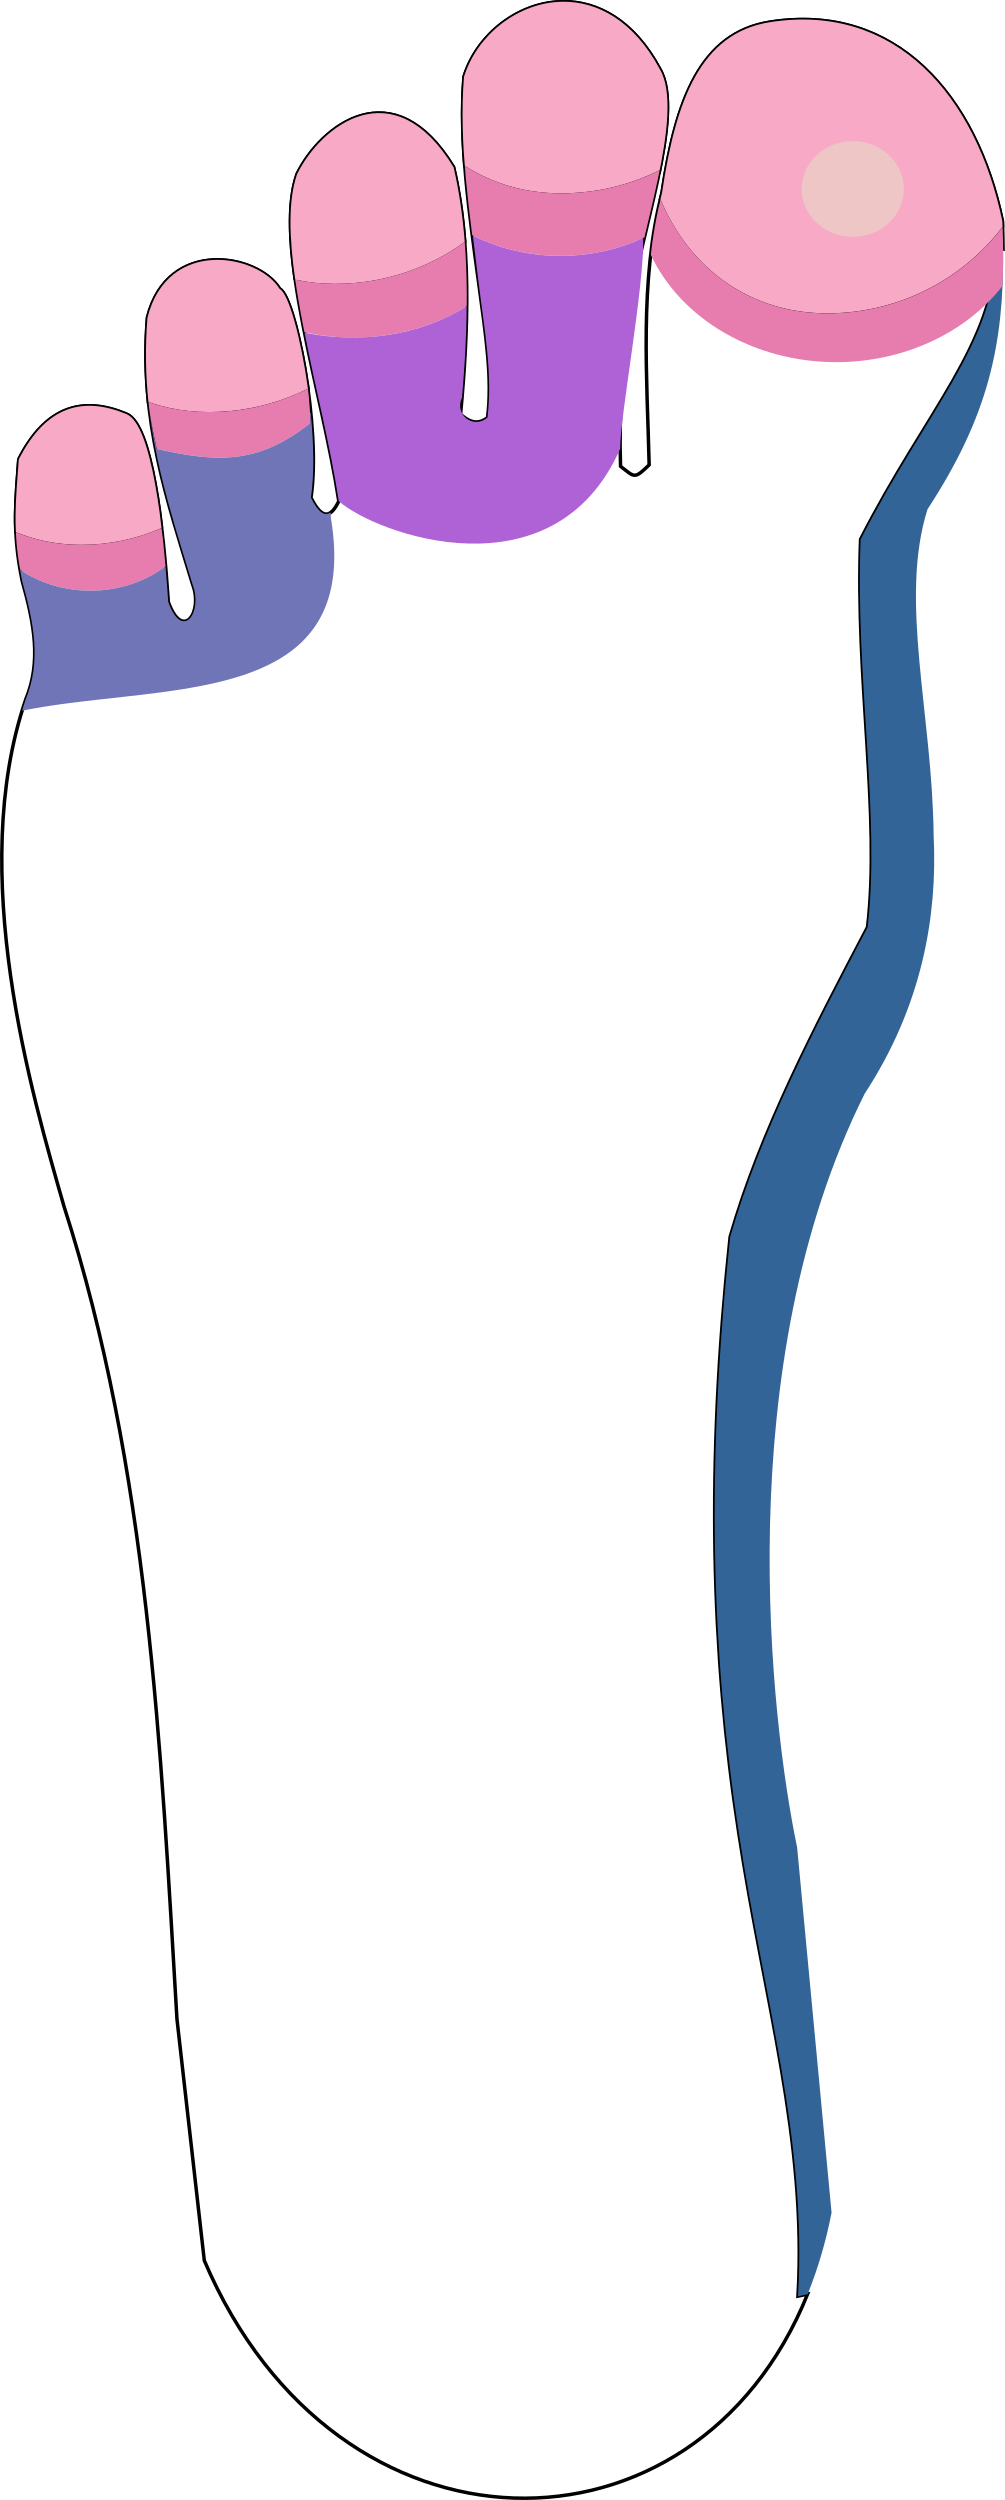
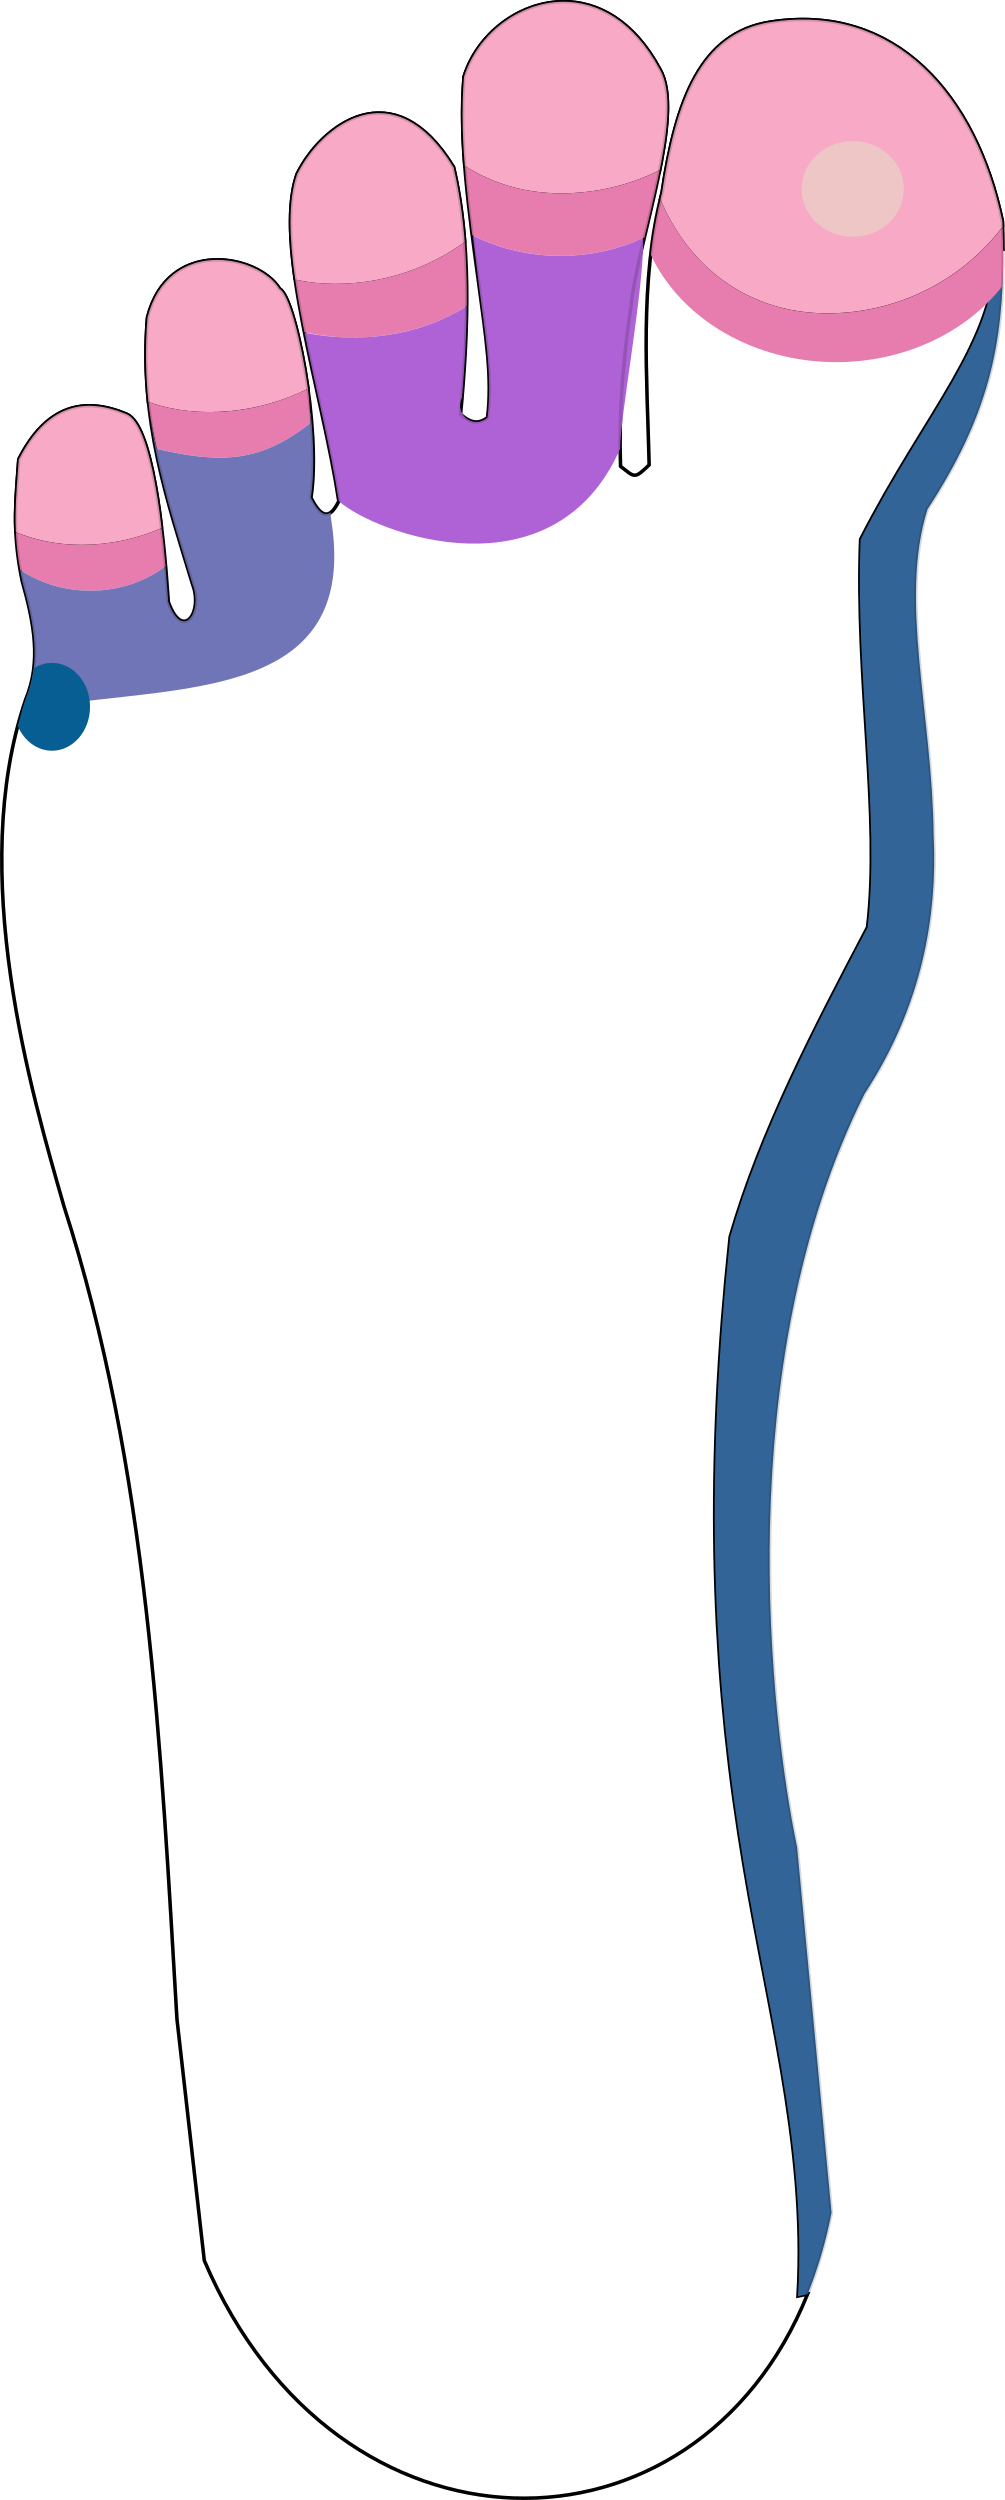
<svg xmlns="http://www.w3.org/2000/svg" width="76.06mm" height="189.229mm" viewBox="0 0 76.06 189.229" version="1.1" id="svg305">
  <defs id="defs302" />
  <g id="layer1" transform="translate(17.8945,-55.14384)">
    <path id="path454" style="fill:none;fill-rule:evenodd;stroke:#000000;stroke-width:0.265;stroke-dasharray:none;paint-order:stroke fill markers;stop-color:#000000" d="m 24.706,55.276 c -3.353,0.034 -6.482,2.482 -7.476,5.679 -0.405,4.954 0.387,10.29 1.119,15.712 0.522,3.866 1.037,7.141 0.658,10.091 -0.54,0.402 -1.152,0.554 -2.041,-0.263 0.636,-6.729 0.777,-13.102 -0.527,-18.694 -4.531,-7.446 -10.028,-3.179 -11.848,0.527 -1.839,5.354 1.916,16.5 3.159,24.75 -0.558,1.141 -1.2,1.562 -2.106,-0.263 0.795,-5.219 -1.18,-15.222 -2.37,-15.798 -1.602,-2.627 -8.47,-3.95 -10.005,2.172 -0.644,7.807 1.527,13.925 3.423,20.208 0.801,2.082 -0.758,4.315 -1.843,1.316 -0.382,-5.73 -1.246,-13.43 -3.159,-14.218 -3.29,-1.379 -6.1,-0.634 -8.162,3.423 -0.181,2.758 -0.561,5.285 0.263,9.215 0.894,3.186 1.453,6.09 0.264,8.952 -4.491,13.153 0.472,29.903 2.896,38.375 6.383,19.838 7.331,40.978 8.548,61.507 l 2.07,18.281 c 10.047,23.545 37.187,23.546 45.664,2.542 l -0.727,0.148 c 0.022,-0.369 0.039,-0.737 0.053,-1.103 0.014,-0.366 0.025,-0.731 0.032,-1.096 0.014,-0.728 0.014,-1.452 10e-4,-2.173 -0.013,-0.721 -0.039,-1.438 -0.076,-2.153 -0.037,-0.715 -0.086,-1.427 -0.145,-2.137 -0.059,-0.711 -0.129,-1.419 -0.207,-2.128 -0.078,-0.708 -0.165,-1.416 -0.26,-2.123 -0.095,-0.707 -0.198,-1.415 -0.306,-2.123 -0.109,-0.708 -0.224,-1.418 -0.345,-2.129 -0.12,-0.711 -0.246,-1.424 -0.376,-2.139 -0.129,-0.716 -0.263,-1.434 -0.398,-2.155 -0.272,-1.443 -0.554,-2.901 -0.836,-4.38 -0.282,-1.479 -0.564,-2.978 -0.837,-4.506 -0.136,-0.764 -0.27,-1.535 -0.399,-2.314 -0.13,-0.779 -0.256,-1.565 -0.377,-2.361 -0.131,-0.851 -0.255,-1.704 -0.373,-2.561 -0.118,-0.856 -0.228,-1.715 -0.332,-2.578 -0.104,-0.863 -0.201,-1.729 -0.291,-2.6 -0.09,-0.871 -0.173,-1.745 -0.249,-2.625 -0.076,-0.88 -0.145,-1.764 -0.206,-2.654 -0.061,-0.89 -0.115,-1.785 -0.162,-2.687 -0.047,-0.901 -0.086,-1.808 -0.118,-2.722 -0.032,-0.914 -0.056,-1.834 -0.073,-2.762 -0.017,-0.928 -0.025,-1.863 -0.026,-2.806 -10e-4,-0.943 0.005,-1.894 0.02,-2.853 0.015,-0.959 0.037,-1.926 0.068,-2.903 0.031,-0.977 0.069,-1.963 0.116,-2.958 0.047,-0.995 0.103,-2 0.166,-3.016 0.064,-1.015 0.135,-2.041 0.216,-3.078 0.081,-1.037 0.17,-2.084 0.267,-3.143 0.098,-1.059 0.204,-2.13 0.319,-3.212 0.145,-0.502 0.298,-1.003 0.456,-1.503 0.158,-0.5 0.323,-0.999 0.493,-1.496 0.17,-0.497 0.347,-0.994 0.529,-1.489 0.182,-0.495 0.369,-0.989 0.561,-1.483 0.192,-0.493 0.39,-0.985 0.591,-1.476 0.202,-0.491 0.408,-0.981 0.618,-1.471 0.21,-0.489 0.425,-0.978 0.643,-1.466 0.218,-0.488 0.441,-0.975 0.666,-1.461 0.451,-0.973 0.916,-1.943 1.39,-2.911 0.474,-0.968 0.959,-1.935 1.45,-2.9 0.491,-0.965 0.989,-1.928 1.491,-2.891 0.502,-0.963 1.007,-1.925 1.512,-2.887 0.062,-0.524 0.112,-1.056 0.152,-1.595 0.04,-0.539 0.071,-1.087 0.092,-1.641 0.021,-0.554 0.034,-1.116 0.039,-1.684 0.005,-0.568 0.003,-1.143 -0.006,-1.723 -0.009,-0.581 -0.024,-1.167 -0.044,-1.76 -0.02,-0.593 -0.045,-1.191 -0.074,-1.795 -0.057,-1.207 -0.129,-2.434 -0.206,-3.678 -0.077,-1.244 -0.158,-2.505 -0.234,-3.779 -0.075,-1.274 -0.145,-2.56 -0.199,-3.856 -0.027,-0.648 -0.05,-1.298 -0.067,-1.949 -0.018,-0.652 -0.029,-1.305 -0.035,-1.96 -0.006,-0.655 -0.005,-1.31 0.004,-1.967 0.009,-0.657 0.025,-1.314 0.051,-1.971 0.313,-0.612 0.626,-1.206 0.939,-1.782 0.313,-0.577 0.625,-1.137 0.935,-1.682 0.311,-0.545 0.619,-1.074 0.925,-1.59 0.306,-0.516 0.608,-1.019 0.906,-1.509 0.596,-0.982 1.175,-1.916 1.725,-2.817 0.275,-0.451 0.543,-0.893 0.803,-1.329 0.26,-0.436 0.512,-0.865 0.753,-1.289 0.242,-0.424 0.474,-0.844 0.695,-1.26 0.221,-0.416 0.431,-0.829 0.629,-1.241 0.198,-0.411 0.384,-0.821 0.556,-1.231 0.086,-0.205 0.169,-0.411 0.248,-0.616 0.079,-0.205 0.154,-0.411 0.226,-0.618 0.072,-0.206 0.14,-0.413 0.204,-0.62 0.064,-0.207 0.125,-0.416 0.181,-0.625 0.056,-0.209 0.109,-0.419 0.157,-0.63 0.048,-0.211 0.092,-0.424 0.131,-0.637 0.04,-0.214 0.075,-0.428 0.105,-0.645 0.031,-0.216 0.056,-0.434 0.077,-0.654 0.021,-0.22 0.038,-0.441 0.05,-0.665 0.012,-0.224 0.019,-0.449 0.021,-0.677 l 0.517,0.135 c -0.006,-0.68 -0.02,-1.37 -0.047,-2.086 -1.98,-9.492 -8.069,-16.578 -17.594,-15.08 -5.248,0.825 -7.12,5.884 -8.165,12.89 -1.75,6.64 -1.125,14.245 -0.981,20.623 -1.146,1.111 -1.082,0.94 -2.166,0.106 -0.144,-4.037 0.19,-8.074 0.79,-12.111 0.504,-5.004 4.174,-14.581 2.172,-17.97 -1.982,-3.678 -4.726,-5.113 -7.334,-5.087 z" />
    <path id="path311" style="fill:#326497;fill-rule:evenodd;stroke:none;stroke-width:0.265;stroke-dasharray:none;paint-order:stroke fill markers;stop-color:#000000;fill-opacity:1" d="m 58.031,73.993 -0.517,-0.135 c -0.002,0.228 -0.009,0.453 -0.021,0.677 -0.012,0.224 -0.028,0.445 -0.05,0.665 -0.021,0.22 -0.047,0.438 -0.077,0.654 -0.03,0.216 -0.066,0.431 -0.105,0.645 -0.04,0.214 -0.083,0.426 -0.131,0.637 -0.048,0.211 -0.1,0.421 -0.157,0.63 -0.056,0.209 -0.117,0.417 -0.181,0.625 -0.064,0.207 -0.132,0.414 -0.204,0.62 -0.072,0.206 -0.147,0.412 -0.226,0.618 -0.079,0.205 -0.162,0.411 -0.248,0.616 -0.172,0.41 -0.358,0.82 -0.556,1.231 -0.198,0.411 -0.408,0.825 -0.629,1.241 -0.221,0.416 -0.453,0.836 -0.695,1.26 -0.242,0.424 -0.494,0.853 -0.753,1.289 -0.26,0.436 -0.528,0.878 -0.803,1.329 -0.55,0.901 -1.129,1.836 -1.725,2.817 -0.298,0.491 -0.601,0.993 -0.906,1.509 -0.306,0.516 -0.614,1.045 -0.925,1.59 -0.311,0.545 -0.622,1.105 -0.935,1.682 -0.313,0.577 -0.626,1.17 -0.939,1.782 -0.026,0.657 -0.042,1.315 -0.051,1.971 -0.009,0.657 -0.009,1.312 -0.004,1.967 0.006,0.655 0.018,1.308 0.035,1.96 0.018,0.652 0.04,1.302 0.067,1.949 0.054,1.295 0.123,2.582 0.199,3.856 0.075,1.274 0.157,2.535 0.234,3.779 0.077,1.244 0.149,2.471 0.206,3.678 0.029,0.603 0.054,1.202 0.074,1.795 0.02,0.593 0.035,1.179 0.044,1.76 0.009,0.581 0.011,1.155 0.006,1.723 -0.005,0.568 -0.018,1.129 -0.039,1.684 -0.021,0.554 -0.052,1.101 -0.092,1.641 -0.04,0.539 -0.091,1.072 -0.152,1.595 -0.505,0.962 -1.01,1.924 -1.512,2.887 -0.502,0.963 -1,1.926 -1.491,2.891 -0.491,0.965 -0.976,1.931 -1.45,2.9 -0.474,0.968 -0.939,1.938 -1.39,2.911 -0.225,0.486 -0.448,0.974 -0.666,1.461 -0.218,0.488 -0.433,0.977 -0.643,1.466 -0.21,0.489 -0.416,0.98 -0.618,1.471 -0.202,0.491 -0.399,0.983 -0.591,1.476 -0.192,0.493 -0.379,0.987 -0.561,1.483 -0.182,0.495 -0.358,0.991 -0.529,1.489 -0.17,0.497 -0.335,0.996 -0.493,1.496 -0.158,0.5 -0.311,1.001 -0.456,1.503 -0.115,1.083 -0.221,2.153 -0.319,3.212 -0.098,1.059 -0.187,2.106 -0.267,3.143 -0.081,1.037 -0.152,2.062 -0.216,3.078 -0.064,1.015 -0.119,2.02 -0.166,3.016 -0.047,0.995 -0.086,1.981 -0.116,2.958 -0.031,0.977 -0.053,1.944 -0.068,2.903 -0.015,0.959 -0.021,1.91 -0.02,2.853 0.001,0.943 0.01,1.878 0.026,2.806 0.017,0.928 0.041,1.848 0.073,2.762 0.032,0.914 0.071,1.821 0.118,2.722 0.047,0.901 0.101,1.797 0.162,2.687 0.061,0.89 0.13,1.774 0.206,2.654 0.076,0.88 0.159,1.754 0.249,2.625 0.09,0.871 0.188,1.737 0.291,2.6 0.104,0.863 0.215,1.721 0.332,2.578 0.118,0.856 0.242,1.71 0.373,2.561 0.121,0.795 0.247,1.582 0.377,2.361 0.13,0.779 0.263,1.55 0.399,2.314 0.272,1.528 0.554,3.028 0.837,4.506 0.282,1.479 0.564,2.936 0.836,4.38 0.136,0.722 0.269,1.44 0.398,2.155 0.129,0.716 0.255,1.428 0.376,2.139 0.12,0.711 0.236,1.42 0.345,2.129 0.109,0.708 0.212,1.416 0.306,2.123 0.095,0.707 0.182,1.415 0.26,2.123 0.078,0.708 0.148,1.417 0.207,2.128 0.059,0.711 0.107,1.423 0.145,2.137 0.037,0.715 0.064,1.432 0.076,2.153 0.013,0.721 0.013,1.445 -0.001,2.173 -0.007,0.364 -0.017,0.729 -0.032,1.096 -0.014,0.366 -0.032,0.734 -0.053,1.103 l 0.727,-0.148 c 0.763,-1.889 1.377,-3.945 1.812,-6.172 l -2.607,-27.648 c -1.993,-9.565 -5.188,-36.461 5.12,-57.064 4.31,-6.585 5.519,-13.382 5.213,-19.549 -0.096,-9.172 -2.632,-17.775 -0.466,-24.669 4.597,-7.036 5.794,-12.45 5.726,-19.698 z" />
    <g id="g5602" style="display:inline" transform="translate(-79.13922,-72.01087)">
      <path id="path960" style="font-variation-settings:normal;opacity:1;vector-effect:none;fill:#f8a9c6;fill-opacity:1;fill-rule:evenodd;stroke:#000000;stroke-width:0.265;stroke-linecap:butt;stroke-linejoin:miter;stroke-miterlimit:4;stroke-dasharray:none;stroke-dashoffset:0;stroke-opacity:1;-inkscape-stroke:none;paint-order:stroke fill markers;stop-color:#000000;stop-opacity:1" d="m 73.471,167.128 c -0.049,-0.406 -0.093,-0.817 -0.148,-1.213 -0.103,-0.745 -0.217,-1.468 -0.343,-2.153 -0.063,-0.342 -0.128,-0.675 -0.197,-0.996 -0.069,-0.321 -0.141,-0.63 -0.217,-0.926 -0.075,-0.295 -0.154,-0.576 -0.236,-0.841 -0.082,-0.265 -0.167,-0.514 -0.256,-0.745 -0.089,-0.231 -0.182,-0.443 -0.278,-0.635 -0.096,-0.192 -0.196,-0.363 -0.3,-0.512 -0.052,-0.074 -0.105,-0.143 -0.159,-0.206 -0.054,-0.063 -0.109,-0.119 -0.164,-0.17 -0.056,-0.051 -0.113,-0.095 -0.171,-0.133 -0.058,-0.038 -0.116,-0.069 -0.176,-0.094 -0.206,-0.086 -0.41,-0.164 -0.611,-0.234 -0.202,-0.069 -0.402,-0.13 -0.599,-0.181 -0.198,-0.052 -0.394,-0.095 -0.588,-0.129 -0.194,-0.034 -0.385,-0.059 -0.575,-0.074 -0.19,-0.015 -0.377,-0.021 -0.562,-0.017 -0.185,0.004 -0.369,0.018 -0.549,0.041 -0.181,0.024 -0.359,0.058 -0.535,0.102 -0.176,0.044 -0.35,0.099 -0.521,0.164 -0.171,0.065 -0.34,0.141 -0.507,0.227 -0.167,0.087 -0.331,0.184 -0.492,0.293 -0.162,0.109 -0.321,0.229 -0.477,0.36 -0.156,0.131 -0.311,0.274 -0.462,0.429 -0.151,0.155 -0.3,0.321 -0.445,0.5 -0.146,0.179 -0.289,0.369 -0.429,0.572 -0.14,0.203 -0.278,0.419 -0.412,0.646 -0.135,0.228 -0.266,0.468 -0.395,0.722 -0.045,0.689 -0.103,1.364 -0.151,2.051 -0.024,0.343 -0.045,0.689 -0.062,1.041 -0.017,0.352 -0.028,0.71 -0.032,1.077 -0.004,0.367 6.98e-4,0.743 0.015,1.131 0.003,0.07 0.011,0.146 0.014,0.217 1.519,0.613 3.18,0.952 4.953,0.952 2.137,0 4.188,-0.45 6.07,-1.269 z" />
      <path id="path5536" style="font-variation-settings:normal;display:inline;opacity:1;vector-effect:none;fill:#f8a9c6;fill-opacity:1;fill-rule:evenodd;stroke:#000000;stroke-width:0.265;stroke-linecap:butt;stroke-linejoin:miter;stroke-miterlimit:4;stroke-dasharray:none;stroke-dashoffset:0;stroke-opacity:1;-inkscape-stroke:none;paint-order:stroke fill markers;stop-color:#000000;stop-opacity:1" d="m 72.479,157.58 c 0.057,0.02 0.113,0.043 0.171,0.062 0.227,0.076 0.456,0.146 0.689,0.21 0.233,0.064 0.469,0.122 0.709,0.174 0.24,0.052 0.482,0.098 0.728,0.137 0.246,0.04 0.494,0.073 0.746,0.099 0.252,0.027 0.507,0.046 0.765,0.06 0.258,0.013 0.518,0.021 0.782,0.021 0.264,0 0.527,-0.006 0.788,-0.019 0.262,-0.012 0.522,-0.03 0.781,-0.055 0.259,-0.024 0.517,-0.055 0.774,-0.091 0.256,-0.036 0.511,-0.078 0.765,-0.126 0.253,-0.048 0.505,-0.102 0.755,-0.161 0.25,-0.059 0.498,-0.124 0.744,-0.194 0.246,-0.07 0.49,-0.146 0.732,-0.227 0.242,-0.081 0.481,-0.168 0.719,-0.26 0.237,-0.092 0.472,-0.19 0.705,-0.292 0.232,-0.103 0.463,-0.211 0.69,-0.324 0.011,-0.005 0.022,-0.012 0.033,-0.017 -0.53,-3.826 -1.464,-7.223 -2.143,-7.551 -1.602,-2.627 -8.47,-3.95 -10.005,2.172 -0.186,2.253 -0.136,4.365 0.072,6.381 z" />
      <path id="path5506" style="font-variation-settings:normal;display:inline;opacity:1;vector-effect:none;fill:#f8a9c6;fill-opacity:1;fill-rule:evenodd;stroke:#000000;stroke-width:0.265;stroke-linecap:butt;stroke-linejoin:miter;stroke-miterlimit:4;stroke-dasharray:none;stroke-dashoffset:0;stroke-opacity:1;-inkscape-stroke:none;paint-order:stroke fill markers;stop-color:#000000;stop-opacity:1" d="m 83.589,148.321 c 0.004,8e-4 0.007,0.002 0.011,0.003 0.24,0.052 0.482,0.098 0.728,0.137 0.246,0.04 0.495,0.073 0.747,0.099 0.252,0.027 0.506,0.047 0.764,0.06 0.258,0.013 0.519,0.02 0.782,0.02 0.264,0 0.526,-0.006 0.788,-0.019 0.262,-0.012 0.522,-0.03 0.781,-0.055 0.259,-0.024 0.517,-0.055 0.774,-0.091 0.256,-0.036 0.511,-0.078 0.765,-0.126 0.253,-0.048 0.505,-0.101 0.755,-0.16 0.25,-0.059 0.498,-0.124 0.744,-0.195 0.246,-0.07 0.49,-0.146 0.732,-0.227 0.242,-0.081 0.482,-0.168 0.719,-0.26 0.237,-0.092 0.472,-0.189 0.705,-0.292 0.232,-0.103 0.462,-0.21 0.689,-0.323 0.227,-0.113 0.452,-0.231 0.673,-0.354 0.222,-0.123 0.441,-0.251 0.656,-0.384 0.216,-0.133 0.428,-0.271 0.637,-0.414 0.129,-0.088 0.254,-0.181 0.381,-0.272 -0.152,-1.957 -0.421,-3.848 -0.843,-5.656 -4.531,-7.446 -10.028,-3.179 -11.848,0.527 -0.688,2.002 -0.593,4.815 -0.14,7.983 z" />
      <path id="path5452" style="font-variation-settings:normal;opacity:1;vector-effect:none;fill:#f8a9c6;fill-opacity:1;fill-rule:evenodd;stroke:#000000;stroke-width:0.265;stroke-linecap:butt;stroke-linejoin:miter;stroke-miterlimit:4;stroke-dasharray:none;stroke-dashoffset:0;stroke-opacity:1;-inkscape-stroke:none;paint-order:stroke fill markers;stop-color:#000000;stop-opacity:1" d="m 111.175,140.04 c 0.038,-0.189 0.079,-0.38 0.114,-0.566 0.079,-0.422 0.151,-0.837 0.214,-1.244 0.063,-0.407 0.117,-0.806 0.16,-1.194 0.043,-0.388 0.073,-0.764 0.091,-1.128 0.018,-0.363 0.022,-0.713 0.01,-1.046 -0.006,-0.167 -0.016,-0.329 -0.029,-0.487 -0.014,-0.158 -0.032,-0.312 -0.055,-0.461 -0.022,-0.149 -0.049,-0.293 -0.081,-0.433 -0.032,-0.139 -0.068,-0.273 -0.11,-0.402 -0.042,-0.129 -0.088,-0.252 -0.14,-0.37 -0.052,-0.118 -0.109,-0.229 -0.172,-0.335 -0.124,-0.23 -0.251,-0.451 -0.38,-0.664 -0.13,-0.213 -0.262,-0.417 -0.397,-0.612 -0.135,-0.196 -0.272,-0.383 -0.412,-0.562 -0.14,-0.179 -0.282,-0.35 -0.426,-0.513 -0.144,-0.163 -0.291,-0.318 -0.439,-0.465 -0.148,-0.147 -0.298,-0.286 -0.45,-0.418 -0.152,-0.132 -0.305,-0.256 -0.46,-0.372 -0.155,-0.117 -0.311,-0.226 -0.469,-0.328 -0.157,-0.102 -0.316,-0.197 -0.476,-0.284 -0.16,-0.088 -0.32,-0.168 -0.482,-0.242 -0.161,-0.074 -0.324,-0.14 -0.487,-0.201 -0.163,-0.06 -0.326,-0.114 -0.49,-0.161 -0.164,-0.047 -0.328,-0.088 -0.492,-0.122 -0.164,-0.034 -0.328,-0.063 -0.492,-0.085 -0.164,-0.022 -0.329,-0.038 -0.492,-0.048 -0.164,-0.01 -0.327,-0.014 -0.49,-0.012 h -5.2e-4 c -0.21,0.002 -0.418,0.013 -0.626,0.034 -0.207,0.021 -0.413,0.05 -0.618,0.088 -0.204,0.038 -0.407,0.085 -0.607,0.14 -0.2,0.055 -0.398,0.119 -0.593,0.19 -0.195,0.071 -0.387,0.15 -0.576,0.236 -0.189,0.086 -0.375,0.18 -0.558,0.281 -0.182,0.101 -0.361,0.208 -0.535,0.322 -0.174,0.114 -0.345,0.235 -0.511,0.362 -0.166,0.127 -0.327,0.261 -0.483,0.399 -0.156,0.139 -0.307,0.283 -0.452,0.434 -0.145,0.15 -0.285,0.306 -0.419,0.466 -0.134,0.16 -0.262,0.326 -0.383,0.496 -0.121,0.17 -0.237,0.344 -0.345,0.523 -0.108,0.179 -0.209,0.361 -0.302,0.548 -0.094,0.186 -0.18,0.377 -0.258,0.571 -0.078,0.194 -0.149,0.39 -0.211,0.59 -0.051,0.619 -0.083,1.245 -0.098,1.875 -0.016,0.631 -0.015,1.267 -5.1e-4,1.907 0.014,0.641 0.043,1.286 0.082,1.936 0.021,0.339 0.052,0.682 0.078,1.023 2.053,1.321 4.515,2.082 7.293,2.082 2.636,0 5.181,-0.62 7.453,-1.75 z" />
      <path id="path302" style="display:inline;fill:#f8a9c6;fill-opacity:1;fill-rule:evenodd;stroke:#000000;stroke-width:0.265;stroke-dasharray:none;paint-order:stroke fill markers;stop-color:#000000" d="m 111.24,142.243 c 0.023,0.056 0.046,0.112 0.07,0.168 0.048,0.111 0.096,0.222 0.146,0.331 0.05,0.11 0.101,0.218 0.153,0.326 0.052,0.108 0.106,0.215 0.16,0.321 0.054,0.106 0.11,0.212 0.167,0.317 0.057,0.105 0.115,0.208 0.174,0.311 0.059,0.103 0.119,0.205 0.18,0.306 0.061,0.101 0.123,0.201 0.187,0.301 0.063,0.099 0.128,0.198 0.193,0.296 0.066,0.098 0.132,0.194 0.2,0.29 0.068,0.096 0.136,0.19 0.206,0.284 0.07,0.094 0.141,0.187 0.213,0.279 0.072,0.092 0.145,0.183 0.219,0.272 0.074,0.09 0.149,0.178 0.225,0.266 0.076,0.088 0.153,0.175 0.231,0.26 0.078,0.086 0.158,0.17 0.238,0.254 0.08,0.084 0.161,0.166 0.243,0.248 0.082,0.081 0.165,0.162 0.25,0.241 0.084,0.079 0.169,0.157 0.255,0.234 0.086,0.077 0.173,0.152 0.261,0.227 0.088,0.075 0.177,0.148 0.267,0.221 0.09,0.072 0.181,0.143 0.273,0.213 0.092,0.07 0.185,0.139 0.279,0.206 0.094,0.067 0.189,0.133 0.284,0.198 0.096,0.065 0.192,0.129 0.289,0.191 0.098,0.062 0.196,0.124 0.296,0.183 0.099,0.06 0.2,0.119 0.301,0.176 0.101,0.057 0.203,0.113 0.306,0.168 0.103,0.055 0.207,0.108 0.312,0.16 0.105,0.052 0.21,0.103 0.317,0.152 0.106,0.049 0.214,0.097 0.322,0.144 0.108,0.046 0.217,0.091 0.327,0.135 0.11,0.044 0.221,0.086 0.332,0.127 0.112,0.041 0.224,0.08 0.337,0.118 0.113,0.038 0.227,0.074 0.342,0.11 0.115,0.035 0.231,0.069 0.347,0.101 0.117,0.032 0.234,0.062 0.352,0.091 0.118,0.029 0.237,0.057 0.357,0.083 0.12,0.026 0.24,0.051 0.362,0.073 0.121,0.023 0.243,0.044 0.366,0.064 0.123,0.02 0.247,0.038 0.371,0.055 0.124,0.017 0.249,0.032 0.375,0.045 0.126,0.013 0.253,0.025 0.38,0.035 0.127,0.01 0.256,0.019 0.384,0.025 0.129,0.007 0.258,0.012 0.389,0.015 0.13,0.003 0.261,0.005 0.393,0.005 0.132,0 0.264,-0.002 0.395,-0.005 0.131,-0.003 0.262,-0.008 0.393,-0.014 0.131,-0.006 0.261,-0.014 0.391,-0.023 0.13,-0.009 0.26,-0.019 0.39,-0.032 0.13,-0.012 0.259,-0.026 0.388,-0.041 0.129,-0.015 0.257,-0.032 0.386,-0.05 0.128,-0.018 0.256,-0.038 0.383,-0.059 0.127,-0.021 0.255,-0.043 0.381,-0.067 0.127,-0.024 0.253,-0.049 0.379,-0.076 0.126,-0.027 0.251,-0.055 0.376,-0.085 0.125,-0.03 0.25,-0.061 0.374,-0.093 0.124,-0.032 0.247,-0.066 0.371,-0.101 0.123,-0.035 0.245,-0.072 0.367,-0.11 0.122,-0.038 0.244,-0.078 0.365,-0.118 0.121,-0.041 0.241,-0.083 0.361,-0.126 0.12,-0.043 0.239,-0.088 0.358,-0.134 0.119,-0.046 0.237,-0.093 0.354,-0.142 0.117,-0.049 0.234,-0.099 0.35,-0.15 0.116,-0.051 0.232,-0.104 0.347,-0.158 0.115,-0.054 0.23,-0.109 0.343,-0.166 0.114,-0.057 0.226,-0.114 0.338,-0.173 0.112,-0.059 0.224,-0.119 0.335,-0.181 0.111,-0.061 0.221,-0.125 0.33,-0.189 0.109,-0.064 0.218,-0.129 0.326,-0.196 0.108,-0.067 0.215,-0.134 0.321,-0.203 0.106,-0.069 0.212,-0.139 0.317,-0.21 0.105,-0.071 0.209,-0.144 0.312,-0.218 0.103,-0.074 0.205,-0.149 0.306,-0.225 0.101,-0.076 0.202,-0.153 0.301,-0.232 0.1,-0.078 0.198,-0.158 0.296,-0.239 0.098,-0.081 0.194,-0.163 0.29,-0.245 0.096,-0.083 0.191,-0.167 0.285,-0.252 0.094,-0.085 0.187,-0.172 0.279,-0.259 0.092,-0.087 0.183,-0.176 0.273,-0.266 0.09,-0.09 0.18,-0.18 0.268,-0.272 0.088,-0.092 0.175,-0.185 0.261,-0.279 0.086,-0.094 0.171,-0.189 0.255,-0.285 0.084,-0.096 0.167,-0.193 0.249,-0.291 0.082,-0.098 0.163,-0.198 0.242,-0.298 0.074,-0.093 0.148,-0.188 0.22,-0.283 -0.004,-0.139 -0.004,-0.27 -0.009,-0.41 -1.98,-9.492 -8.069,-16.578 -17.594,-15.08 -5.248,0.825 -7.12,5.884 -8.165,12.89 -0.045,0.171 -0.082,0.345 -0.124,0.517 z" />
    </g>
    <ellipse style="display:inline;fill:#eec6c6;fill-opacity:1;fill-rule:evenodd;stroke-width:0.265" id="path352" cx="87.113" cy="119.72" rx="3.869" ry="3.623" transform="translate(-40.45945,-50.27296)" />
    <g id="g5811" style="display:inline" transform="translate(-79.13922,-72.01126)">
      <path id="path1301" style="font-variation-settings:normal;display:inline;opacity:1;vector-effect:none;fill:#e77dae;fill-opacity:1;fill-rule:evenodd;stroke-width:0.265;stroke-linecap:butt;stroke-linejoin:miter;stroke-miterlimit:4;stroke-dasharray:none;stroke-dashoffset:0;stroke-opacity:1;-inkscape-stroke:none;stop-color:#000000;stop-opacity:1" d="m 84.769,159.16 c -0.067,-0.77 -0.108,-1.817 -0.216,-2.581 -3.188,1.589 -6.911,2.179 -10.415,1.468 -0.56,-0.12 -1.116,-0.267 -1.655,-0.465 0.128,1.35 0.351,2.225 0.627,3.552 5.075,1.163 7.904,0.966 11.659,-1.974 z" />
      <path id="path1174" style="font-variation-settings:normal;vector-effect:none;fill:#e77dae;fill-opacity:1;fill-rule:evenodd;stroke-width:0.265;stroke-linecap:butt;stroke-linejoin:miter;stroke-miterlimit:4;stroke-dasharray:none;stroke-dashoffset:0;stroke-opacity:1;-inkscape-stroke:none;stop-color:#000000" d="m 96.572,150.328 c 0.001,-0.138 0.003,-0.277 0.003,-0.415 6.57e-4,-0.198 1.16e-4,-0.395 -0.001,-0.592 -0.001,-0.197 -0.003,-0.393 -0.006,-0.589 -0.003,-0.196 -0.007,-0.391 -0.012,-0.586 -0.005,-0.195 -0.011,-0.389 -0.018,-0.582 -0.007,-0.194 -0.015,-0.386 -0.024,-0.579 -0.009,-0.192 -0.019,-0.384 -0.03,-0.576 -0.011,-0.191 -0.023,-0.382 -0.037,-0.572 -0.009,-0.124 -0.018,-0.247 -0.028,-0.37 -0.126,0.091 -0.252,0.184 -0.381,0.272 -0.209,0.143 -0.422,0.281 -0.637,0.414 -0.216,0.133 -0.435,0.261 -0.656,0.384 -0.222,0.123 -0.446,0.242 -0.673,0.354 -0.227,0.113 -0.457,0.221 -0.689,0.323 -0.232,0.103 -0.467,0.2 -0.705,0.292 -0.237,0.092 -0.477,0.179 -0.719,0.26 -0.242,0.081 -0.486,0.157 -0.732,0.227 -0.246,0.07 -0.494,0.136 -0.744,0.195 -0.25,0.059 -0.502,0.112 -0.755,0.16 -0.253,0.048 -0.508,0.09 -0.765,0.126 -0.256,0.036 -0.514,0.067 -0.774,0.091 -0.259,0.024 -0.52,0.043 -0.781,0.055 -0.262,0.013 -0.524,0.019 -0.788,0.019 -0.264,0 -0.525,-0.007 -0.782,-0.02 -0.258,-0.013 -0.512,-0.034 -0.764,-0.06 -0.252,-0.027 -0.501,-0.06 -0.747,-0.099 -0.246,-0.04 -0.488,-0.086 -0.728,-0.137 -0.004,-0.001 -0.007,-0.002 -0.011,-0.003 0.001,0.009 0.002,0.017 0.004,0.025 0.038,0.265 0.079,0.532 0.121,0.802 0.043,0.27 0.088,0.541 0.135,0.815 0.047,0.274 0.096,0.549 0.147,0.827 0.051,0.277 0.103,0.556 0.157,0.837 0.043,0.224 0.088,0.449 0.133,0.674 a 13.033,9.413 0 0 0 3.656,0.412 13.033,9.413 0 0 0 8.63,-2.384 z" />
      <path id="path1112" style="font-variation-settings:normal;vector-effect:none;fill:#e77dae;fill-opacity:1;fill-rule:evenodd;stroke-width:0.265;stroke-linecap:butt;stroke-linejoin:miter;stroke-miterlimit:4;stroke-dasharray:none;stroke-dashoffset:0;stroke-opacity:1;-inkscape-stroke:none;stop-color:#000000" d="m 110.022,145.128 c 0.139,-0.587 0.278,-1.173 0.42,-1.776 0.204,-0.865 0.407,-1.738 0.589,-2.599 0.051,-0.24 0.096,-0.475 0.143,-0.713 -2.272,1.13 -4.817,1.749 -7.452,1.749 -2.778,0 -5.24,-0.76 -7.293,-2.082 0.024,0.313 0.043,0.624 0.072,0.938 0.06,0.658 0.128,1.319 0.203,1.983 0.075,0.664 0.156,1.332 0.242,2.002 0.014,0.108 0.029,0.217 0.043,0.325 a 13.231,11.388 0 0 0 6.685,1.569 13.231,11.388 0 0 0 6.348,-1.397 z" />
      <path id="path1003" style="font-variation-settings:normal;vector-effect:none;fill:#e77dae;fill-opacity:1;fill-rule:evenodd;stroke-width:0.265;stroke-linecap:butt;stroke-linejoin:miter;stroke-miterlimit:4;stroke-dasharray:none;stroke-dashoffset:0;stroke-opacity:1;-inkscape-stroke:none;stop-color:#000000" d="m 137.123,148.791 c 0.006,-0.143 0.017,-0.283 0.022,-0.427 0.016,-0.47 0.026,-0.947 0.029,-1.432 0.003,-0.485 -3.1e-4,-0.978 -0.009,-1.48 -0.008,-0.452 -0.022,-0.915 -0.039,-1.382 0.002,0.085 0.003,0.171 0.006,0.258 -0.072,0.095 -0.146,0.19 -0.22,0.283 -0.08,0.1 -0.16,0.2 -0.242,0.298 -0.082,0.098 -0.165,0.195 -0.249,0.291 -0.084,0.096 -0.169,0.191 -0.255,0.285 -0.086,0.094 -0.173,0.187 -0.261,0.279 -0.088,0.092 -0.177,0.182 -0.268,0.272 -0.09,0.09 -0.181,0.178 -0.273,0.266 -0.092,0.087 -0.185,0.174 -0.279,0.259 -0.094,0.085 -0.189,0.169 -0.285,0.252 -0.096,0.083 -0.193,0.165 -0.29,0.245 -0.098,0.081 -0.197,0.16 -0.296,0.239 -0.1,0.078 -0.2,0.155 -0.301,0.232 -0.101,0.076 -0.203,0.151 -0.306,0.225 -0.103,0.074 -0.207,0.146 -0.312,0.218 -0.105,0.071 -0.211,0.141 -0.317,0.21 -0.106,0.069 -0.213,0.137 -0.321,0.203 -0.108,0.067 -0.216,0.132 -0.326,0.196 -0.109,0.064 -0.219,0.127 -0.33,0.189 -0.111,0.062 -0.223,0.122 -0.335,0.181 -0.112,0.059 -0.225,0.117 -0.338,0.173 -0.114,0.057 -0.228,0.112 -0.343,0.166 -0.115,0.054 -0.231,0.106 -0.347,0.158 -0.116,0.051 -0.233,0.102 -0.35,0.15 -0.117,0.049 -0.236,0.096 -0.354,0.142 -0.119,0.046 -0.238,0.09 -0.358,0.134 -0.12,0.043 -0.24,0.085 -0.361,0.126 -0.121,0.041 -0.243,0.08 -0.365,0.118 -0.122,0.038 -0.244,0.074 -0.367,0.11 -0.123,0.035 -0.246,0.069 -0.371,0.101 -0.124,0.032 -0.249,0.063 -0.374,0.093 -0.125,0.03 -0.25,0.058 -0.376,0.085 -0.126,0.027 -0.252,0.052 -0.379,0.076 -0.127,0.024 -0.254,0.046 -0.381,0.067 -0.127,0.021 -0.255,0.041 -0.383,0.059 -0.128,0.018 -0.257,0.035 -0.386,0.05 -0.129,0.015 -0.259,0.029 -0.388,0.041 -0.13,0.012 -0.259,0.022 -0.39,0.032 -0.13,0.009 -0.26,0.017 -0.391,0.023 -0.131,0.006 -0.262,0.011 -0.393,0.014 -0.131,0.003 -0.263,0.005 -0.395,0.005 -0.132,0 -0.263,-0.002 -0.393,-0.005 -0.13,-0.003 -0.26,-0.008 -0.389,-0.015 -0.129,-0.007 -0.257,-0.015 -0.384,-0.025 -0.127,-0.01 -0.254,-0.021 -0.38,-0.035 -0.126,-0.013 -0.251,-0.028 -0.375,-0.045 -0.124,-0.017 -0.248,-0.035 -0.371,-0.055 -0.123,-0.02 -0.245,-0.041 -0.366,-0.064 -0.121,-0.023 -0.242,-0.047 -0.362,-0.073 -0.12,-0.026 -0.239,-0.054 -0.357,-0.083 -0.118,-0.029 -0.235,-0.059 -0.352,-0.091 -0.117,-0.032 -0.232,-0.066 -0.347,-0.101 -0.115,-0.035 -0.229,-0.072 -0.342,-0.11 -0.113,-0.038 -0.226,-0.077 -0.337,-0.118 -0.112,-0.041 -0.222,-0.083 -0.332,-0.127 -0.11,-0.044 -0.219,-0.088 -0.327,-0.135 -0.108,-0.047 -0.216,-0.094 -0.322,-0.144 -0.106,-0.049 -0.212,-0.1 -0.317,-0.152 -0.105,-0.052 -0.209,-0.105 -0.312,-0.16 -0.103,-0.055 -0.205,-0.111 -0.306,-0.168 -0.101,-0.057 -0.201,-0.116 -0.301,-0.176 -0.099,-0.06 -0.198,-0.121 -0.296,-0.183 -0.098,-0.062 -0.194,-0.126 -0.289,-0.191 -0.096,-0.065 -0.19,-0.131 -0.284,-0.198 -0.094,-0.067 -0.187,-0.136 -0.279,-0.206 -0.092,-0.07 -0.183,-0.141 -0.273,-0.213 -0.09,-0.072 -0.179,-0.146 -0.267,-0.221 -0.088,-0.075 -0.175,-0.15 -0.261,-0.227 -0.086,-0.077 -0.171,-0.155 -0.255,-0.234 -0.084,-0.079 -0.167,-0.159 -0.25,-0.241 -0.082,-0.081 -0.163,-0.164 -0.243,-0.248 -0.08,-0.084 -0.16,-0.168 -0.238,-0.254 -0.078,-0.086 -0.155,-0.173 -0.231,-0.26 -0.076,-0.088 -0.151,-0.176 -0.225,-0.266 -0.074,-0.09 -0.147,-0.181 -0.219,-0.272 -0.072,-0.092 -0.143,-0.185 -0.213,-0.279 -0.07,-0.094 -0.138,-0.189 -0.206,-0.284 -0.068,-0.096 -0.134,-0.192 -0.2,-0.29 -0.066,-0.098 -0.13,-0.196 -0.193,-0.296 -0.063,-0.099 -0.125,-0.2 -0.187,-0.301 -0.061,-0.101 -0.121,-0.203 -0.18,-0.306 -0.059,-0.103 -0.117,-0.206 -0.174,-0.311 -0.057,-0.105 -0.112,-0.21 -0.167,-0.317 -0.054,-0.106 -0.108,-0.213 -0.16,-0.321 -0.052,-0.108 -0.103,-0.217 -0.153,-0.326 -0.05,-0.11 -0.099,-0.22 -0.146,-0.331 -0.024,-0.056 -0.046,-0.112 -0.07,-0.168 l 5.2e-4,-5.2e-4 c 0.017,-0.071 0.033,-0.142 0.05,-0.213 -0.08,0.316 -0.158,0.632 -0.228,0.952 -0.091,0.422 -0.175,0.847 -0.25,1.275 -0.075,0.428 -0.143,0.859 -0.203,1.291 -0.041,0.296 -0.074,0.594 -0.109,0.892 a 15.14,12.967 0 0 0 14.034,8.124 15.14,12.967 0 0 0 12.588,-5.773 z" />
      <path id="path1431" style="font-variation-settings:normal;display:inline;vector-effect:none;fill:#e77dae;fill-opacity:1;fill-rule:evenodd;stroke-width:0.265;stroke-linecap:butt;stroke-linejoin:miter;stroke-miterlimit:4;stroke-dasharray:none;stroke-dashoffset:0;stroke-opacity:1;-inkscape-stroke:none;stop-color:#000000" d="m 73.774,170.022 c -0.054,-0.607 -0.108,-1.216 -0.173,-1.826 -0.039,-0.36 -0.087,-0.711 -0.13,-1.068 -1.882,0.819 -3.933,1.269 -6.07,1.269 -1.773,0 -3.434,-0.339 -4.953,-0.952 0.015,0.322 0.033,0.647 0.065,0.989 0.039,0.416 0.091,0.849 0.159,1.299 0.026,0.175 0.067,0.367 0.099,0.548 a 8.393,6.977 0 0 0 5.323,1.588 8.393,6.977 0 0 0 5.68,-1.846 z" />
    </g>
    <path id="path467" style="fill:#af62d6;fill-opacity:1;fill-rule:evenodd;stroke-width:0.265" d="m 35.79,17.823 0.453,3.708 c 0.408,3.34 1.054,6.708 0.657,10.082 -1.109,0.918 -2.538,-0.27 -1.928,-1.521 0.191,-2.3 0.344,-4.606 0.346,-6.914 -3.604,2.287 -8.15,2.841 -12.265,2 0.83,4.258 1.929,8.463 2.59,12.754 2.788,2.488 16.28,7.393 21.297,-3.957 -0.023,-2.365 1.824,-12.21 1.745,-15.961 a 13.231,11.388 0 0 1 -6.256,1.357 13.231,11.388 0 0 1 -6.639,-1.547 z" transform="translate(-17.8945,55.14384)" />
    <path id="path496" style="display:inline;fill:#6f75b6;fill-rule:evenodd;stroke:none;stroke-width:0.265;stroke-dasharray:none;paint-order:stroke fill markers;stop-color:#000000;font-variation-settings:normal;opacity:1;vector-effect:none;fill-opacity:1;stroke-linecap:butt;stroke-linejoin:miter;stroke-miterlimit:4;stroke-dashoffset:0;stroke-opacity:1;-inkscape-stroke:none;stop-opacity:1" d="m -16.219,108.94 c 0.16,-0.033 0.32,-0.065 0.482,-0.096 0.184,-0.035 0.37,-0.069 0.557,-0.101 0.187,-0.033 0.375,-0.065 0.564,-0.096 0.189,-0.031 0.38,-0.06 0.571,-0.089 0.191,-0.029 0.383,-0.057 0.576,-0.084 0.193,-0.027 0.387,-0.054 0.581,-0.08 0.389,-0.052 0.781,-0.101 1.175,-0.148 0.394,-0.047 0.79,-0.093 1.188,-0.138 0.794,-0.09 1.593,-0.176 2.389,-0.266 0.398,-0.045 0.795,-0.091 1.19,-0.138 0.395,-0.048 0.789,-0.097 1.18,-0.149 0.196,-0.026 0.39,-0.053 0.584,-0.08 0.194,-0.027 0.387,-0.055 0.58,-0.084 0.192,-0.029 0.384,-0.059 0.575,-0.09 0.191,-0.031 0.38,-0.063 0.568,-0.096 0.188,-0.033 0.376,-0.067 0.562,-0.102 0.186,-0.035 0.371,-0.072 0.554,-0.11 0.184,-0.038 0.366,-0.077 0.546,-0.117 0.181,-0.041 0.36,-0.083 0.537,-0.126 0.178,-0.043 0.354,-0.088 0.528,-0.135 0.174,-0.047 0.347,-0.095 0.518,-0.145 0.171,-0.05 0.34,-0.101 0.507,-0.155 0.167,-0.054 0.332,-0.109 0.496,-0.166 0.163,-0.057 0.324,-0.116 0.483,-0.178 0.159,-0.061 0.316,-0.125 0.47,-0.191 0.155,-0.066 0.307,-0.134 0.457,-0.204 0.15,-0.07 0.297,-0.142 0.442,-0.217 0.072,-0.037 0.144,-0.076 0.215,-0.114 0.071,-0.039 0.142,-0.077 0.212,-0.117 0.07,-0.04 0.139,-0.08 0.208,-0.121 0.069,-0.041 0.136,-0.083 0.204,-0.125 0.067,-0.042 0.134,-0.086 0.2,-0.129 0.066,-0.044 0.131,-0.088 0.195,-0.133 0.064,-0.045 0.128,-0.09 0.191,-0.137 0.063,-0.046 0.126,-0.094 0.187,-0.142 0.062,-0.048 0.122,-0.097 0.182,-0.146 0.06,-0.049 0.119,-0.099 0.178,-0.15 0.059,-0.051 0.116,-0.102 0.173,-0.154 0.057,-0.052 0.113,-0.105 0.168,-0.159 0.055,-0.054 0.11,-0.108 0.164,-0.163 0.054,-0.055 0.107,-0.111 0.159,-0.168 0.052,-0.057 0.103,-0.114 0.153,-0.173 0.05,-0.058 0.1,-0.118 0.149,-0.178 0.049,-0.06 0.097,-0.121 0.144,-0.182 0.047,-0.062 0.093,-0.124 0.138,-0.188 0.045,-0.063 0.09,-0.127 0.133,-0.192 0.043,-0.065 0.086,-0.131 0.128,-0.198 0.042,-0.067 0.082,-0.134 0.122,-0.203 0.04,-0.069 0.079,-0.138 0.117,-0.208 0.038,-0.07 0.075,-0.141 0.111,-0.213 0.036,-0.072 0.071,-0.145 0.105,-0.219 0.034,-0.074 0.067,-0.148 0.099,-0.224 0.032,-0.076 0.063,-0.153 0.094,-0.23 0.03,-0.078 0.059,-0.156 0.087,-0.236 0.028,-0.08 0.055,-0.16 0.081,-0.242 0.026,-0.082 0.051,-0.164 0.075,-0.248 0.024,-0.084 0.047,-0.168 0.069,-0.253 0.022,-0.086 0.043,-0.172 0.063,-0.259 0.02,-0.087 0.039,-0.176 0.056,-0.266 0.018,-0.09 0.034,-0.18 0.049,-0.272 0.015,-0.092 0.03,-0.184 0.043,-0.278 0.013,-0.094 0.026,-0.189 0.037,-0.285 0.011,-0.096 0.02,-0.193 0.029,-0.291 0.009,-0.098 0.016,-0.197 0.023,-0.297 0.006,-0.1 0.011,-0.202 0.015,-0.304 0.004,-0.102 0.007,-0.206 0.009,-0.311 0.002,-0.105 0.002,-0.21 0.001,-0.317 -7.41e-4,-0.107 -0.003,-0.215 -0.006,-0.325 -0.003,-0.109 -0.007,-0.22 -0.013,-0.331 -0.006,-0.112 -0.013,-0.224 -0.021,-0.338 -0.008,-0.114 -0.018,-0.229 -0.028,-0.346 -0.011,-0.116 -0.023,-0.234 -0.036,-0.352 -0.013,-0.119 -0.027,-0.239 -0.043,-0.36 -0.016,-0.121 -0.033,-0.243 -0.051,-0.367 -0.018,-0.124 -0.038,-0.249 -0.059,-0.375 l -0.019,-0.417 c -0.418,0.307 -0.899,0.088 -1.494,-1.111 0.27,-1.774 0.216,-4.099 -0.014,-6.42 -0.018,0.006 -0.035,0.013 -0.053,0.02 0.017,0.259 0.035,0.51 0.054,0.735 -0.117,0.092 -0.234,0.181 -0.349,0.268 -0.116,0.087 -0.231,0.17 -0.345,0.252 -0.114,0.081 -0.228,0.16 -0.341,0.236 -0.113,0.076 -0.225,0.15 -0.336,0.221 -0.112,0.071 -0.223,0.14 -0.333,0.206 -0.111,0.066 -0.221,0.13 -0.331,0.191 -0.11,0.061 -0.22,0.12 -0.329,0.177 -0.109,0.056 -0.219,0.111 -0.328,0.162 -0.109,0.052 -0.218,0.101 -0.327,0.148 -0.109,0.047 -0.218,0.092 -0.327,0.134 -0.109,0.043 -0.218,0.083 -0.327,0.121 -0.109,0.038 -0.219,0.074 -0.328,0.107 -0.11,0.034 -0.219,0.065 -0.329,0.095 -0.11,0.029 -0.221,0.057 -0.332,0.082 -0.111,0.025 -0.223,0.048 -0.335,0.069 -0.112,0.021 -0.224,0.04 -0.337,0.057 -0.113,0.017 -0.227,0.032 -0.342,0.045 -0.115,0.013 -0.23,0.024 -0.346,0.033 -0.116,0.009 -0.233,0.016 -0.351,0.022 -0.118,0.005 -0.237,0.009 -0.357,0.01 -0.12,0.002 -0.241,0.002 -0.363,-5.1e-4 -0.122,-0.002 -0.246,-0.006 -0.37,-0.011 -0.124,-0.006 -0.25,-0.013 -0.377,-0.022 -0.127,-0.009 -0.255,-0.02 -0.385,-0.033 -0.13,-0.012 -0.261,-0.026 -0.393,-0.042 -0.133,-0.016 -0.267,-0.033 -0.403,-0.052 -0.136,-0.019 -0.273,-0.039 -0.412,-0.061 -0.139,-0.022 -0.28,-0.046 -0.422,-0.071 -0.143,-0.025 -0.287,-0.052 -0.434,-0.08 -0.146,-0.028 -0.294,-0.058 -0.444,-0.088 -0.15,-0.031 -0.303,-0.063 -0.457,-0.097 -0.154,-0.034 -0.311,-0.069 -0.469,-0.105 -0.096,-0.462 -0.186,-0.87 -0.267,-1.262 -0.041,-0.196 -0.079,-0.388 -0.116,-0.581 -0.036,-0.193 -0.071,-0.387 -0.102,-0.587 -0.003,-0.001 -0.006,-0.003 -0.009,-0.004 0.606,4.514 1.967,8.576 3.213,12.707 0.801,2.082 -0.758,4.315 -1.843,1.316 -0.058,-0.865 -0.131,-1.778 -0.212,-2.702 a 8.393,6.977 0 0 1 -0.597,0.417 8.393,6.977 0 0 1 -0.641,0.369 8.393,6.977 0 0 1 -0.68,0.318 8.393,6.977 0 0 1 -0.712,0.264 8.393,6.977 0 0 1 -0.739,0.208 8.393,6.977 0 0 1 -0.759,0.15 8.393,6.977 0 0 1 -0.773,0.091 8.393,6.977 0 0 1 -0.779,0.03 8.393,6.977 0 0 1 -0.72,-0.026 8.393,6.977 0 0 1 -0.715,-0.077 8.393,6.977 0 0 1 -0.704,-0.128 8.393,6.977 0 0 1 -0.688,-0.178 8.393,6.977 0 0 1 -0.667,-0.226 8.393,6.977 0 0 1 -0.641,-0.273 8.393,6.977 0 0 1 -0.611,-0.318 8.393,6.977 0 0 1 -0.576,-0.36 c 0.05,0.285 0.093,0.563 0.156,0.864 0.894,3.186 1.453,6.09 0.264,8.952 -0.097,0.283 -0.183,0.569 -0.271,0.855 z" />
+     <path style="display:inline;opacity:0.154;fill:none;fill-rule:evenodd;stroke:#000000;stroke-width:0.265;stroke-dasharray:none;paint-order:stroke fill markers;stop-color:#000000" d="m -2.433,226.249 c 10.95,25.663 42.212,23.361 47.476,-3.631 l -2.607,-27.648 c -1.993,-9.565 -5.188,-36.461 5.12,-57.064 4.31,-6.585 5.519,-13.383 5.213,-19.549 -0.096,-9.172 -2.632,-17.775 -0.465,-24.669 5.029,-7.697 5.993,-13.445 5.678,-21.783 -1.98,-9.492 -8.069,-16.578 -17.594,-15.081 -5.248,0.825 -7.12,5.884 -8.165,12.89 -1.75,6.64 -1.125,14.246 -0.981,20.623 -1.146,1.111 -1.082,0.94 -2.167,0.106 -0.144,-4.037 0.191,-8.074 0.79,-12.112 0.504,-5.004 4.173,-14.581 2.172,-17.97 -4.53,-8.408 -13.043,-5.091 -14.811,0.592 -0.405,4.954 0.387,10.29 1.119,15.712 0.522,3.866 1.037,7.141 0.658,10.092 -0.54,0.402 -1.152,0.553 -2.041,-0.263 0.636,-6.729 0.777,-13.102 -0.527,-18.694 -4.531,-7.446 -10.028,-3.179 -11.848,0.527 -1.839,5.354 1.916,16.5 3.16,24.75 -0.558,1.141 -1.2,1.561 -2.106,-0.263 0.795,-5.219 -1.18,-15.221 -2.37,-15.798 -1.602,-2.627 -8.47,-3.95 -10.005,2.172 -0.644,7.807 1.527,13.925 3.423,20.208 0.801,2.082 -0.758,4.315 -1.843,1.316 -0.382,-5.73 -1.246,-13.43 -3.16,-14.218 -3.29,-1.379 -6.1,-0.634 -8.162,3.423 -0.181,2.758 -0.56,5.285 0.263,9.215 0.894,3.186 1.452,6.09 0.263,8.952 -4.491,13.153 0.472,29.903 2.896,38.376 6.383,19.838 7.331,40.978 8.548,61.507 z" id="path1304" />
+     <path id="path1314" style="opacity:1;fill:#075e92;fill-opacity:1;fill-rule:evenodd;stroke-width:0.265" d="m -15.34,105.729 c -0.008,0.066 -0.013,0.131 -0.022,0.197 -0.025,0.181 -0.056,0.362 -0.092,0.542 -0.036,0.18 -0.079,0.361 -0.127,0.541 -0.048,0.18 -0.103,0.359 -0.164,0.538 -0.061,0.179 -0.128,0.359 -0.203,0.537 -0.14,0.411 -0.272,0.825 -0.394,1.243 -0.074,0.254 -0.139,0.512 -0.207,0.768 a 2.88,3.324 0 0 0 2.59,1.873 2.88,3.324 0 0 0 2.88,-3.324 2.88,3.324 0 0 0 -2.88,-3.324 2.88,3.324 0 0 0 -1.381,0.409 z" />
  </g>
</svg>
